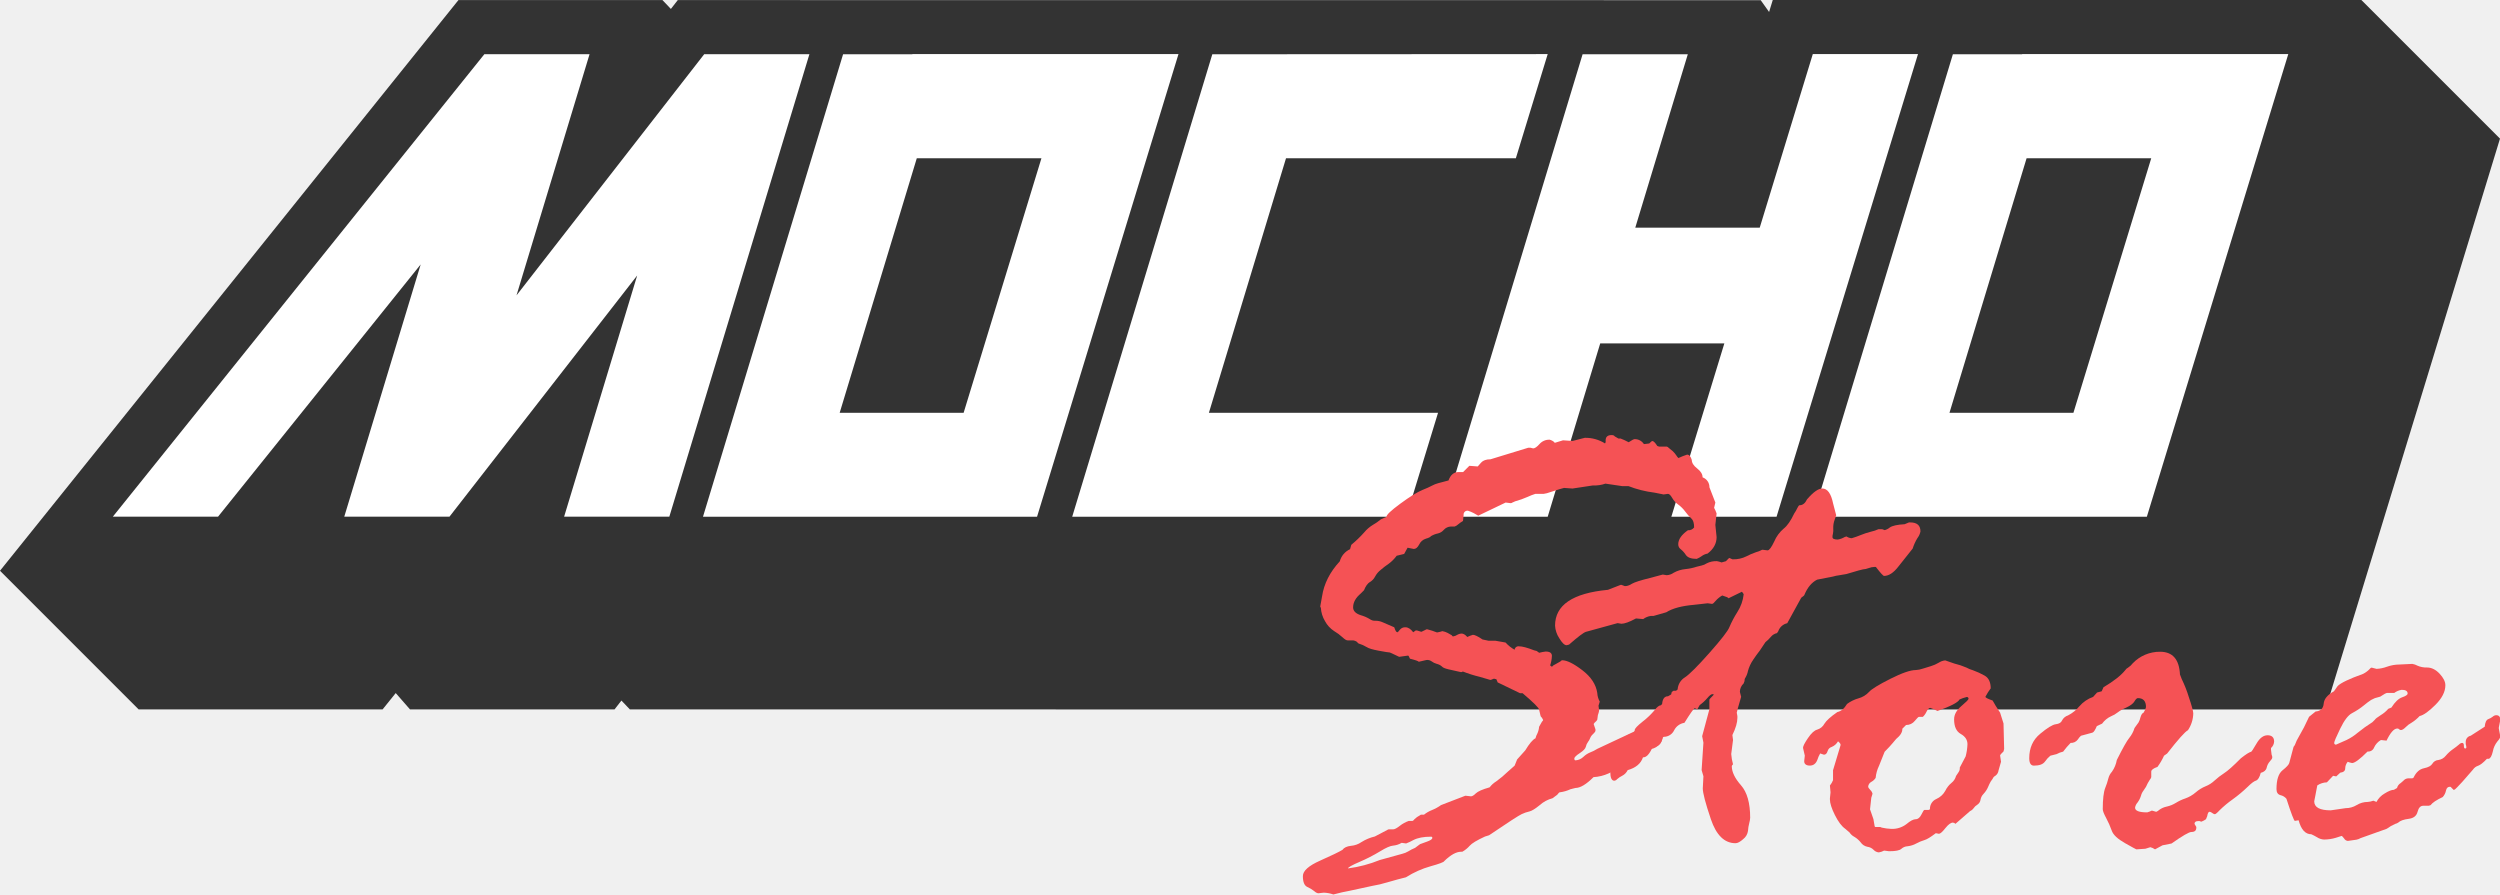
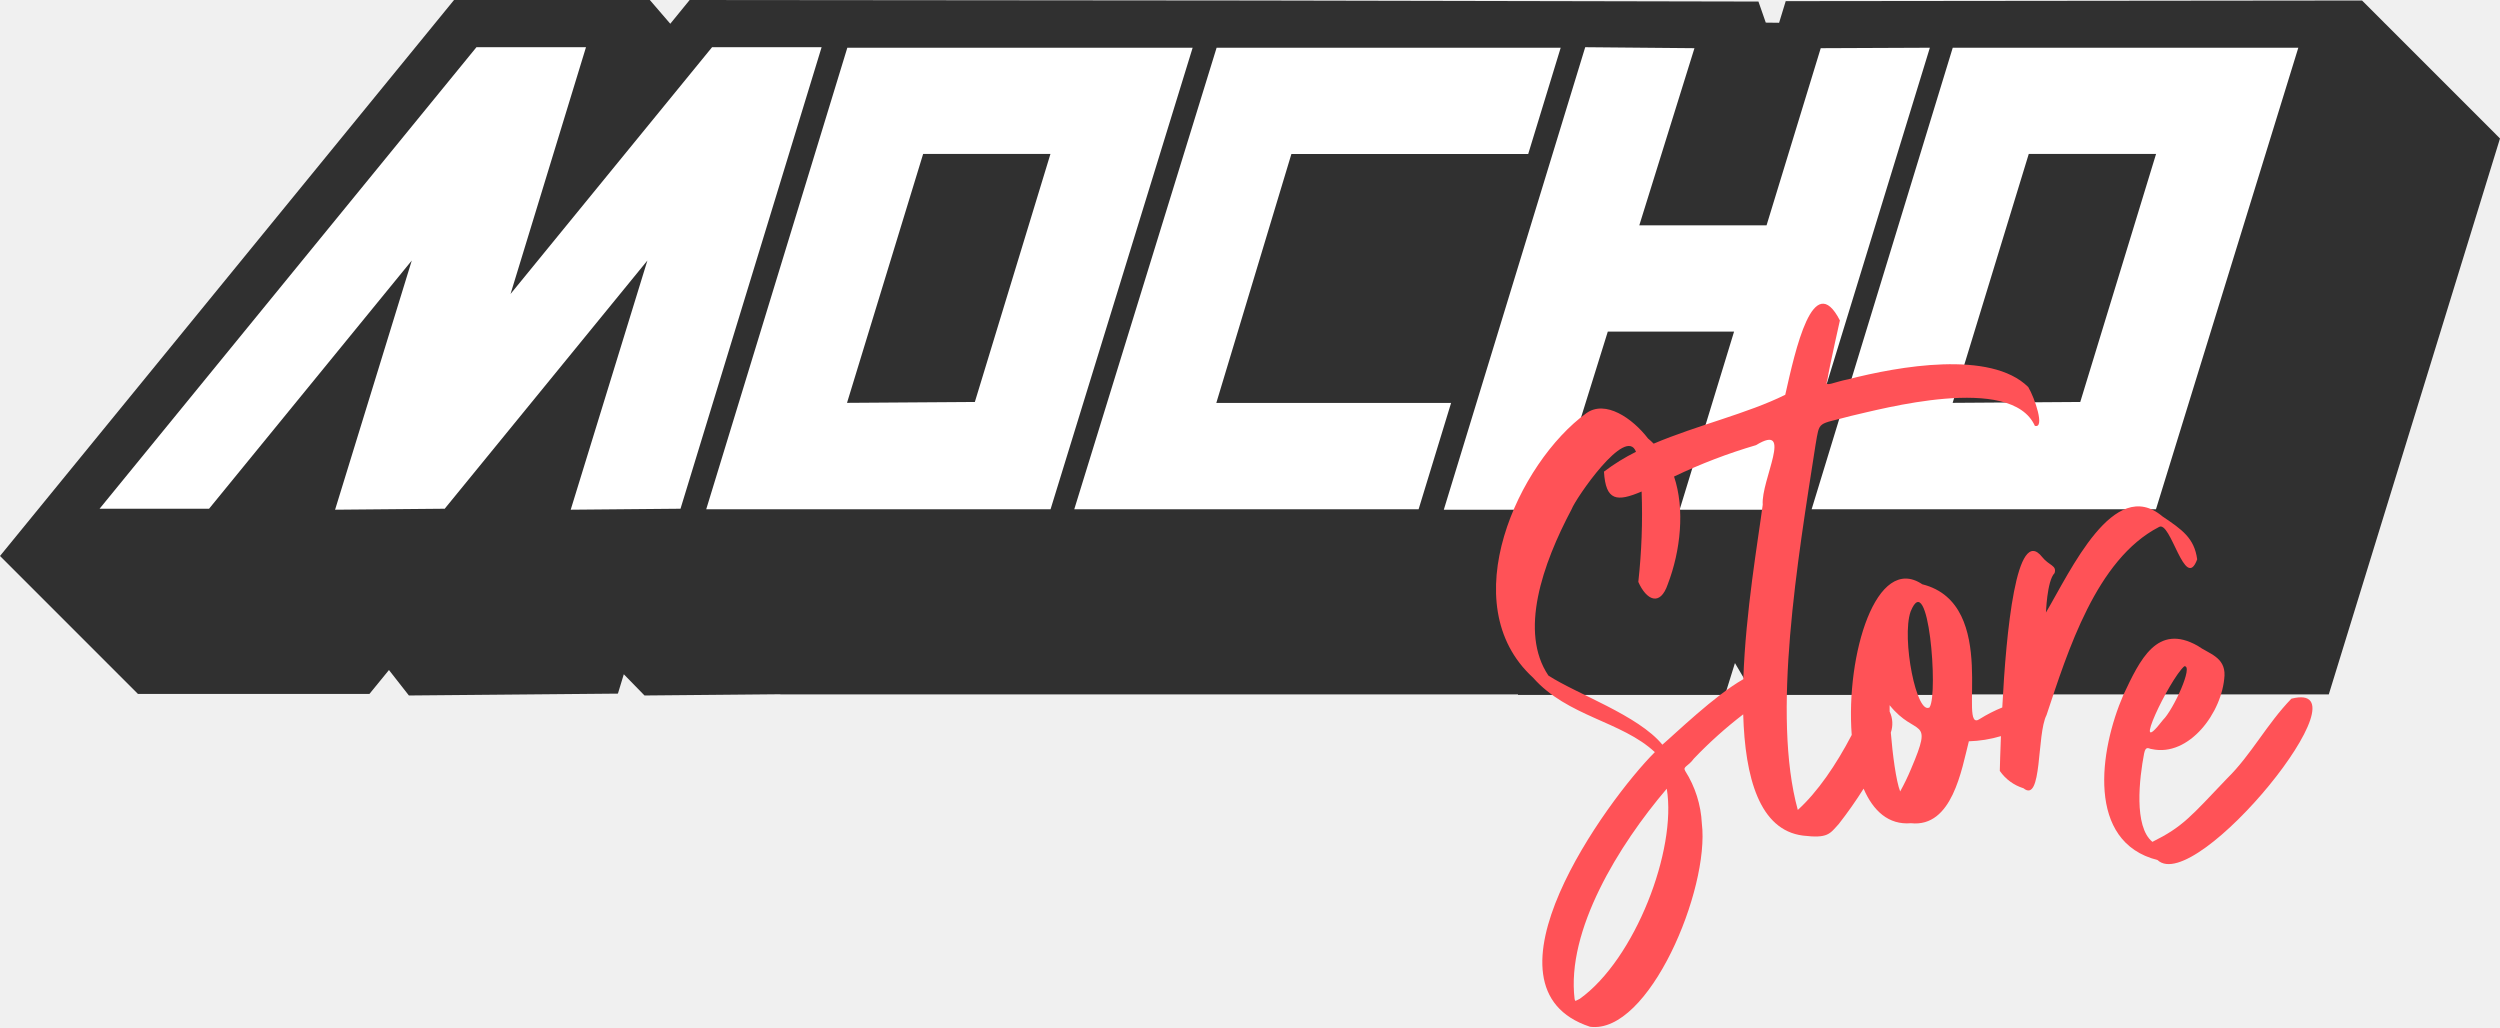
- <svg xmlns="http://www.w3.org/2000/svg" viewBox="0 0 1386.49 496.08">
+ <svg xmlns="http://www.w3.org/2000/svg" viewBox="0 0 484.05 198.9">
  <defs>
-     <style>.cls-1{fill:#333;}.cls-2{fill:#fff;}.cls-3{fill:#f55255;}</style>
+     <style>.cls-1{fill:#303030;}.cls-2{fill:#fff;}.cls-3{fill:#ff5257;}</style>
  </defs>
  <g id="Capa_2" data-name="Capa 2">
-     <g id="Logo">
-       <polygon class="cls-1" points="1309.61 0 983.17 0 981.13 6.64 976.48 0.1 375.89 0.05 372.07 4.96 367.4 0.05 254.25 0.05 0 316.54 76.88 393.43 212.19 393.43 219.47 384.37 227.38 393.43 340.82 393.43 344.64 388.52 349.31 393.43 957.49 393.48 958.98 388.57 963.26 393.48 1289.71 393.48 1386.49 76.88 1309.61 0" />
-       <polygon class="cls-2" points="672.34 30.1 594.64 286.59 779.91 286.59 797.53 228.94 670.45 228.94 713.22 87.76 840.69 87.76 858.35 30 672.34 30.1" />
-       <polygon class="cls-2" points="1005.37 30 975.94 126.26 906.92 126.26 936.05 30.1 877.7 30.1 800 286.59 858.35 286.59 887.48 190.44 956.32 190.44 926.92 286.59 985.27 286.59 1063.71 30 1005.37 30" />
-       <polygon class="cls-2" points="390.56 30.05 286.45 163.81 326.97 30.05 268.63 30.05 62.58 286.54 120.93 286.54 233.31 146.65 190.93 286.54 249.28 286.54 353.38 152.78 312.86 286.54 371.21 286.54 448.9 30.05 390.56 30.05" />
-       <path class="cls-2" d="M653.58,30H506v.1H467.57l-77.7,256.49H575.14ZM508.45,87.76h69.13L534.42,228.94H465.68Z" />
-       <path class="cls-2" d="M1269.07,30h-147.6v.1h-38.41l-77.7,256.49h185.27ZM1123.94,87.76h69.13l-43.16,141.18h-68.74Z" />
-       <path class="cls-3" d="M840,424.63l1.39-3.45,4.49-5q3.45-5.69,5.7-6.73a10.23,10.23,0,0,1,1-2.59,10.88,10.88,0,0,0,1-3.8l1.55-2.76c.46-.45.69-.8.69-1a7,7,0,0,0-1.38-2.07l-.86-3.63q0-1.38-9.15-9.14h-1.39l-12.43-6-.7-1.73-1.38-.35-1.73.69h-.34l-5.88-1.72a71.4,71.4,0,0,1-9.32-2.94,1.39,1.39,0,0,1-1,.35l-6.91-1.55q-2.94-.69-3.54-1.47a6.51,6.51,0,0,0-2.94-1.55,8.53,8.53,0,0,1-3-1.47,4,4,0,0,0-2.76-.69l-4.33,1c0-.34-1.61-.92-4.83-1.72-.46-1.15-.81-1.73-1-1.73l-5,.69q-5-2.42-5.18-2.41c-.58,0-2.59-.32-6-.95s-5.69-1.3-6.73-2a20,20,0,0,0-4.66-2.07l-1-1a4.59,4.59,0,0,0-1.9-.69h-3.11c-.69,0-1.64-.58-2.84-1.73a27.63,27.63,0,0,0-4.66-3.45,14.88,14.88,0,0,1-5-5.44,16.19,16.19,0,0,1-2.33-7.51,1,1,0,0,1-.34-.69l1-5.52q1.56-10.53,9.84-19.5a10.42,10.42,0,0,1,5.69-6.73l.69-2.42a65.81,65.81,0,0,0,7.17-6.9,18.63,18.63,0,0,1,4.92-4.23,29.12,29.12,0,0,0,4.31-3l3.13-1.38q-.18-1.56,7.69-7.34t12.27-7.59a57.16,57.16,0,0,0,5.87-2.67q1.47-.87,8.55-2.59c1.14-3.11,3-4.66,5.52-4.66h2.59l3.45-3.46,4.66.35c.23-.23.86-1,1.9-2.16s2.76-1.81,5.17-1.81l20.89-6.39h1.38l1.38.35c.92,0,2.1-.8,3.54-2.42a7.14,7.14,0,0,1,5.61-2.41,6.24,6.24,0,0,1,2.59,1.38.3.3,0,0,0,.34.34l4.49-1.38,5.35.35,6.73-1.73a20.34,20.34,0,0,1,11.22,3.11l.34-.69v-1q0-2.92,3.28-2.93c.92,0,1.5.23,1.73.69l2.07,1.21h1.21a34.34,34.34,0,0,1,4.48,2.07c1.73-1.15,2.82-1.73,3.28-1.73a6,6,0,0,1,5.18,2.76l2.93-.34c.92-.92,1.5-1.38,1.73-1.38q1,0,2.76,2.76l1,.34h4.31c.23,0,.69.35,1.38,1l1.9,1.55a13.47,13.47,0,0,1,1.9,2.25,8,8,0,0,0,1.21,1.55,42.35,42.35,0,0,1,4.83-1.9c1.15,0,2,1,2.59,2.94,0,1.61,1,3.19,3,4.74s3,3.19,3,4.92a5.76,5.76,0,0,1,3.8,5.52l3.28,8.46-.69,2.93a18.46,18.46,0,0,1,1.38,3.11l-.69,6.39.69,6.73q0,5.34-5,9.14a7.88,7.88,0,0,0-3.36,1.47,12,12,0,0,1-2.68,1.47c-3,0-5-.72-6-2.16a13.35,13.35,0,0,0-2.85-3.19,3.28,3.28,0,0,1-1.38-2.76q0-4,5.35-7.77a3.85,3.85,0,0,0,3.45-1.55q0-3.63-1.55-5a25.71,25.71,0,0,1-3.37-3.79,17.65,17.65,0,0,0-3.88-3.89,11.43,11.43,0,0,1-3.37-3.71c-.86-1.49-1.64-2.24-2.33-2.24l-2.41.34-5-1a60.61,60.61,0,0,1-14.5-3.63h-3.45l-9.32-1.38a18.11,18.11,0,0,1-6.9,1l-11.39,1.72-4.66-.34q-.53,0-9.49,2.93l-1.73.35h-4.66a35.28,35.28,0,0,0-4.4,1.72,48.07,48.07,0,0,1-6.82,2.42l-1.55.69a1.42,1.42,0,0,1-1,.34l-2.76-.34L819.82,286l-2.41-1.38a19.85,19.85,0,0,0-3.28-1.38,2.14,2.14,0,0,0-2.42,2.42l-.34,3.27a18.89,18.89,0,0,0-2.94,2.08,4.3,4.3,0,0,1-1.72,1h-2.07a5.49,5.49,0,0,0-3.89,1.81,6.1,6.1,0,0,1-3.19,2,12.81,12.81,0,0,0-4,1.55q-.35.69-2.76,1.38a6,6,0,0,0-3.71,3.2c-.86,1.66-1.87,2.5-3,2.5l-3.45-.69-1.9,3.45c-2.42.58-3.8.92-4.14,1a20.66,20.66,0,0,1-4.49,4.49c-1.5,1-3,2.16-4.4,3.37a11.91,11.91,0,0,0-3.11,3.71,7.14,7.14,0,0,1-2.85,3c-1.26.75-2.36,2.27-3.28,4.57l-1.72,1.73q-4.32,3.62-4.32,7.76,0,2.94,4.15,4.32a19.64,19.64,0,0,1,5.17,2.24,4.75,4.75,0,0,0,3.11.87,9.43,9.43,0,0,1,4,.86q1.89.87,6.39,2.76c.57,1.84,1.14,2.76,1.72,2.76q.34,0,1.38-1.38a3.64,3.64,0,0,1,3.11-1.38q2.23,0,4.31,2.76l1.38-1h.69l2.24.69h.35l2.07-1a1.39,1.39,0,0,1,1-.34,40.46,40.46,0,0,1,5.35,1.72h.35a20.67,20.67,0,0,0,2.76-.69,10,10,0,0,1,2.93,1l2.41,1.38c0,.34.23.52.69.52a4.88,4.88,0,0,0,2.07-.78,5.32,5.32,0,0,1,2.59-.78c.92,0,2,.64,3.11,1.9a19.37,19.37,0,0,1,3.1-1.21c1,0,2.82.87,5.35,2.59l3.28.69h3.79l5.7,1a19.3,19.3,0,0,0,5,4,2.17,2.17,0,0,1,2.42-1.9c1.84,0,4.65.75,8.45,2.24l1.38.35,1.38,1a23.62,23.62,0,0,1,3.62-.69c2.3,0,3.45.81,3.45,2.42a18.66,18.66,0,0,1-1,5.35c.23,0,.57.23,1,.69a4.28,4.28,0,0,1,1.9-1.38l2.76-1.56c.46-.45.8-.69,1-.69q4,0,11.22,5.53t8.28,12.6a11,11,0,0,0,1.39,4.83l-.7,2.24.35,2.76a14.14,14.14,0,0,1-.69,2.42l-.35,2.59a3.46,3.46,0,0,1-1,1.21,3.46,3.46,0,0,0-1,1.2l1,2.94v.69c0,.46-.43,1.09-1.3,1.9a5.65,5.65,0,0,0-1.63,2.24,7.92,7.92,0,0,1-1.21,2.16,6.67,6.67,0,0,0-1.21,2.67q-.35,1.56-3.37,3.54t-3,3c0,.69.23,1,.69,1a7,7,0,0,0,4.4-2,11.54,11.54,0,0,1,3.53-2.33,22,22,0,0,0,4.14-2.07l16.2-7.59q18.1-8.62,20.17-8.63A2.44,2.44,0,0,1,925,402q0,1-2.42,4-.35,8.11-7.08,9.49a15.17,15.17,0,0,0-4,3.63h-1.38q-4.32,4.83-9.84,4.83h-1A23.72,23.72,0,0,1,883.75,431q-6,6-10,6l-2.76.7a19.77,19.77,0,0,1-6,1.72q-.35,0-1.38,1.38l-2.58,1.9a17.18,17.18,0,0,0-7.08,3.8q-3.79,3.1-5.78,3.54a19.92,19.92,0,0,0-4.23,1.46q-2.25,1-18.12,11.74l-2.24.69q-6.74,3.11-8.46,5.09a15.69,15.69,0,0,1-4.14,3.36h-.69q-4,0-9.32,5.18-.34.87-7.51,2.85a51.2,51.2,0,0,0-13.72,6.13q-4.14,1-10.18,2.76a66.59,66.59,0,0,1-8.8,2.07L748.63,494c-2.65.46-5.69,1.15-9.15,2.07a17.36,17.36,0,0,0-5.34-1l-3.11.35a4.4,4.4,0,0,1-2.16-1.21,18.53,18.53,0,0,0-3.88-2.33q-2.41-1.12-2.42-6,0-4.32,9.5-8.55t12.44-6c.92-1.27,2.5-2,4.75-2.24a11.88,11.88,0,0,0,5.79-2.07,24.26,24.26,0,0,1,7.43-3.11l6.91-3.63a1.73,1.73,0,0,1,.86-.34h2.42c.8,0,2-.63,3.62-1.9a17,17,0,0,1,5-2.76h2.08c.22,0,.57-.29,1-.86a11.8,11.8,0,0,1,3.11-2.25l.52-.34h1.73a16.73,16.73,0,0,1,4.49-2.59,24,24,0,0,0,5-2.76l13.47-5.18,3.11.34c.69,0,1.58-.54,2.68-1.63s3.65-2.22,7.68-3.37a13.32,13.32,0,0,1,3.63-3.28,56.43,56.43,0,0,0,6.57-5.52Zm-60.21,43.15-2.43-.35a11.19,11.19,0,0,1-4.76,1.55c-1.55.12-4,1.18-7.26,3.2A91,91,0,0,1,754,478q-6.4,2.76-6.4,3.62a71.55,71.55,0,0,0,17.64-4.66l12.46-3.45a11.56,11.56,0,0,0,3.37-1.38,23.68,23.68,0,0,1,3.72-1.9l2.77-2.07c.58-.23,1.84-.69,3.8-1.38s3-1.38,3-2.07a.61.61,0,0,0-.69-.69c-4.16,0-7.44.63-9.87,1.9A27.61,27.61,0,0,1,779.82,467.78Z" />
-       <path class="cls-3" d="M954.77,311.93l2.41-.69,1.73-1.73h.35l1.55.69h.34a15.86,15.86,0,0,0,7.36-1.64,37.85,37.85,0,0,1,5.4-2.33,13.74,13.74,0,0,0,2.7-1,1.73,1.73,0,0,1,.87-.35l2.8.35q1.38,0,3.7-4.92a19.1,19.1,0,0,1,5.26-7.16q2.94-2.25,5.87-8.46a14.67,14.67,0,0,0,1.55-2.67c.58-1.21,1-1.82,1.38-1.82,1.72,0,3.11-1.09,4.14-3.28q5.18-6,8.45-6,4.3,0,6,8.29l1.72,6.56c0,.11-.29.94-.86,2.5a11.87,11.87,0,0,0-.78,4.66,10.58,10.58,0,0,1-.17,3.1,5.87,5.87,0,0,0-.26,1.82q0,1.38,2.94,1.38a10.84,10.84,0,0,0,3.79-1.38l1-.35a6,6,0,0,0,2.93,1,49.1,49.1,0,0,0,4.92-1.73,40.68,40.68,0,0,1,5.78-1.9,20.15,20.15,0,0,0,4.15-1.38h2.07l1.38.52a7.44,7.44,0,0,0,2.84-1.47c1.44-1,4.17-1.58,8.2-1.81l2.42-1h.69c3.8,0,5.69,1.66,5.69,5a8.69,8.69,0,0,1-1.64,3.63,25,25,0,0,0-2.67,5.86l-7.94,10q-4,5.18-7.94,5.18-.69,0-4.31-4.66c0-.23-.23-.35-.69-.35a10.68,10.68,0,0,0-3.63.7,9.54,9.54,0,0,1-3.1.69q-.52,0-9.15,2.58l-4.14.7a17.94,17.94,0,0,0-3.28.69l-8.81,1.72q-4.5,2.25-7.08,8.46c0,.23-.58.75-1.73,1.55l-7.77,14.15a6.86,6.86,0,0,0-5,4.49l-.69,1a6,6,0,0,0-3.46,2.15,18.76,18.76,0,0,1-2.94,2.85l-3.11,4.66q-1.9,2.42-3.8,5.27a20.37,20.37,0,0,0-2.77,6,11.84,11.84,0,0,1-1.38,3.71,2.62,2.62,0,0,0-.52,1.89l-.52,1.39a6.41,6.41,0,0,0-2.08,4.66l.7,2.76c-1.62,5.52-2.42,8.45-2.42,8.8a13.28,13.28,0,0,0,.34,1.9v1q0,3.81-2.77,9.49l.35,2.77-1,7.76a28.65,28.65,0,0,0,1,5.7c-.46.46-.69.8-.69,1,0,3.23,1.7,6.76,5.1,10.62s5.1,9.87,5.1,18a13.39,13.39,0,0,1-.52,3,23.37,23.37,0,0,0-.69,4.32,7,7,0,0,1-2.68,4.57q-2.5,2.25-4.23,2.25-9.18,0-13.67-13.29t-4.49-17.09l.35-6.73-1-3.45,1-15.19-.7-3.62,4-14.85v-5.35c0-.23.81-1.15,2.42-2.76,0-.23-.23-.34-.69-.34-.69,0-1.62.69-2.77,2.07a24.28,24.28,0,0,1-4.32,4l-1.38,2.41a3.9,3.9,0,0,0-1.39-.69c-.57.23-2.48,2.94-5.7,8.11a7.67,7.67,0,0,0-5.71,4.15,6.34,6.34,0,0,1-5.7,3.62l-.7.35q-.69,5-4.84,5l-.69.35c-1.73,3.91-3.51,5.81-5.36,5.69q-1.72,5.17-8.47,7.08a6.84,6.84,0,0,1-3,3.1,12.37,12.37,0,0,0-2.85,1.9,2.36,2.36,0,0,1-1.56.87q-2.23,0-2.24-4.84a5.47,5.47,0,0,1,1.12-3,5.24,5.24,0,0,0,1.12-2.33c0-.23-.57-.92-1.72-2.07,0-3.56.92-5.81,2.76-6.73a9.23,9.23,0,0,0,4.15-4A5.25,5.25,0,0,1,904,407.2c1.73-.58,2.6-1.32,2.6-2.25s1.49-2.41,4.49-4.83a40.7,40.7,0,0,0,6.56-6.3c1.38-1.78,2.54-2.67,3.46-2.67l.69-.69q.35-4.32,3.28-4.32l1.73-1,.35-1.38,1-.69h1.39l.86-.7a8.49,8.49,0,0,1,4.06-6.73q3.7-2.42,13.56-13.54t11.06-14.24a58.83,58.83,0,0,1,4.41-8.37,22.58,22.58,0,0,0,3.54-9.93,5.62,5.62,0,0,0-1-1.38l-7.43,3.63q0-.52-3.45-1.56a13.68,13.68,0,0,0-3.79,3.11c-.81,1-1.44,1.55-1.9,1.55l-2.42-.34-7.59.86q-10.18.87-15.36,4.14L917,341.61h-1.55a9.2,9.2,0,0,0-4.14,1.73l-4-.35c-3.68,2-6.39,2.94-8.11,2.94a15.94,15.94,0,0,1-2.08-.35l-17.6,4.84q-2.07.69-9.32,7.07l-1.38.35q-1.73,0-4.06-3.89a13.91,13.91,0,0,1-2.33-7q0-17.08,29.34-19.84l7.08-2.76h.35l1.89.69h.69a7.91,7.91,0,0,0,3.28-1.3q2.25-1.29,10-3.19l7.08-1.9,2.24.35a7.38,7.38,0,0,0,3.89-1.39,16.77,16.77,0,0,1,6.55-2,28.56,28.56,0,0,0,6.13-1.3l2.76-.68a8.34,8.34,0,0,0,2.85-1.21,11.38,11.38,0,0,1,5.61-1.21A12.25,12.25,0,0,1,954.77,311.93Z" />
-       <path class="cls-3" d="M1092.59,449.83l-8.12,7.07a2,2,0,0,0-1.38-.69c-1.15,0-2.57,1-4.23,3.11s-2.85,3.1-3.55,3.1l-1.72-.34c-2.88,2.19-4.95,3.45-6.22,3.8a24.15,24.15,0,0,0-4.58,1.9,13.07,13.07,0,0,1-4.83,1.55,5.6,5.6,0,0,0-3.54,1.47c-.93.86-3.17,1.29-6.74,1.29l-2.76-.35a9.84,9.84,0,0,1-2.94,1,4.47,4.47,0,0,1-2.94-1.47,5.7,5.7,0,0,0-3.36-1.64,5.93,5.93,0,0,1-3.72-2.41,12.7,12.7,0,0,0-3.53-3.11,7.09,7.09,0,0,1-2.68-2.42l-2.42-2.07q-2.94-2.07-5.7-7.59t-2.76-8.63v-.69l.34-3.28-.34-3.8a11,11,0,0,0,1.72-2.93v-5.52l4.15-13.81c.23-.57-.24-1.32-1.38-2.24a7.06,7.06,0,0,1-3.47,3.1,3.42,3.42,0,0,0-2.34,2.42c-.4,1.27-1.07,1.9-2,1.9l-2.09-.69a18.15,18.15,0,0,0-1.56,3.54c-.81,2.13-2.21,3.19-4.17,3.19s-3.13-.81-3.13-2.42l.34-3.1-1-4.32q0-1.38,2.77-5.44t5.1-4.66a6.71,6.71,0,0,0,4-3.27c1.1-1.79,3.49-3.94,7.18-6.48,2.07-.45,3.86-1.95,5.36-4.48a19.5,19.5,0,0,1,6.3-3.11,12.23,12.23,0,0,0,5.88-3.54q2-2.32,11.76-7.25t14.26-4.92a13.63,13.63,0,0,0,3.81-.77c1.61-.52,3.11-1,4.49-1.38a19.73,19.73,0,0,0,4.32-1.9,8,8,0,0,1,3.64-1.3l5,1.73a42.21,42.21,0,0,1,6.74,2.24,16.25,16.25,0,0,0,3.55,1.47,42.2,42.2,0,0,1,6.57,3c2.24,1.27,3.37,3.63,3.37,7.08a32.62,32.62,0,0,0-2.94,4.66c0,.46,1.32,1.15,4,2.07.92,1.72,2.3,4,4.15,6.73l1.89,6,.35,14.15-.35,1.38q-1.89,1.72-1.89,2.25l.51,3.45-1.38,4.83a4.21,4.21,0,0,1-1.73,2.93,3.24,3.24,0,0,0-1.55,1.73l-1,1.38a26.48,26.48,0,0,0-1.47,3,13,13,0,0,1-2.51,3.88,6.06,6.06,0,0,0-1.72,3.28,3.9,3.9,0,0,1-1.73,2.76,6.16,6.16,0,0,0-2,1.82A4.82,4.82,0,0,1,1092.59,449.83ZM1039,454.31l.69,4,.34.35h2.76l.86.34a28.93,28.93,0,0,0,5.16.69,12.87,12.87,0,0,0,8.53-2.67c2.12-1.78,3.81-2.68,5.08-2.68s2.32-.86,3.18-2.59,1.41-2.58,1.64-2.58h2.41l.69-.35a5.9,5.9,0,0,1,3.53-5.7,10.48,10.48,0,0,0,5-4.57,12.73,12.73,0,0,1,3.36-4.31,7.25,7.25,0,0,0,2.58-3.89l1.38-2.07a3.67,3.67,0,0,0,.69-2.59l3.27-6.21a31,31,0,0,0,1-6.73c0-2.42-1.24-4.31-3.71-5.7s-3.7-4.08-3.7-8.11c0-2.64,1.35-5.09,4-7.33s4-3.6,4-4.06a.91.91,0,0,0-1-1,22.37,22.37,0,0,0-4,1.38q-1.2,2.42-12.22,6.38a27.67,27.67,0,0,0-4-1.72c-.69,0-1.37.69-2.06,2.07a9.09,9.09,0,0,1-2.07,2.93h-2.24c-.23,0-1,.75-2.24,2.25a6,6,0,0,1-4.82,2.24l-2.06,2.07q.16,2.76-3.45,5.7l-1.89,2.24q-1.72,2.07-4.48,4.83l-3.1,7.77a19.59,19.59,0,0,0-1.89,6.73,6.25,6.25,0,0,1-2.33,2.16,3.3,3.3,0,0,0-1.82,2.84c0,.24.41.81,1.21,1.73a3.94,3.94,0,0,1,1.21,2.07l-.69,2.24-.69,6.39Z" />
-       <path class="cls-3" d="M1163,384.07l2.59-.69,1-2.24q8.46-5,12.09-9.5a3.71,3.71,0,0,1,1.55-1.38,10,10,0,0,0,2.59-2.41,20.72,20.72,0,0,1,15.18-6.39q10.37,0,11,12.6l1,2.59a66.75,66.75,0,0,1,3.88,9.84c1.67,4.94,2.5,8,2.5,9.14a17.39,17.39,0,0,1-2.93,9.32q-2.41,1.21-11.57,12.95l-1.72,1.21a34.51,34.51,0,0,1-3.63,6.21q-3.45,1.21-3.45,2.59V431a3.39,3.39,0,0,1-.77,1.38,26.46,26.46,0,0,0-2.16,4l-1.38,2.08a7.59,7.59,0,0,0-1.38,2.84,12.89,12.89,0,0,1-2,3.89,5.22,5.22,0,0,0-1.29,2.76c0,1.72,2.24,2.59,6.73,2.59a13.27,13.27,0,0,0,2.59-1l2.41.69a4.91,4.91,0,0,0,1.73-1.12,10.77,10.77,0,0,1,4.23-1.81,16.34,16.34,0,0,0,5-2.07,24.24,24.24,0,0,1,5.18-2.42,18,18,0,0,0,5.78-3.37,19.39,19.39,0,0,1,5.44-3.36,15.64,15.64,0,0,0,5-3.19,38.88,38.88,0,0,1,5.26-4.06c2-1.26,5.07-4,9.32-8.28q4.14-3.28,5.7-3.63c.23,0,1.23-1.52,3-4.57s3.82-4.58,6.12-4.58,3.63,1.16,3.63,3.46a5.12,5.12,0,0,1-1.73,3.62v1l.35,2.76a2.81,2.81,0,0,1,.34,1.55q0,.69-1.29,2.07a7.65,7.65,0,0,0-1.81,3.54q-.52,2.16-3.28,2.85-1,3.79-2.67,4.31c-1.1.35-2.62,1.5-4.58,3.45a77.29,77.29,0,0,1-8.28,6.91,58.94,58.94,0,0,0-7.34,6.12c-1.32,1.45-2.21,2.16-2.67,2.16a3.56,3.56,0,0,1-1.38-.69,3.56,3.56,0,0,0-1.38-.69c-.69,0-1.15.81-1.38,2.42l-.69,1.72a10.86,10.86,0,0,1-2.59,1.38l-1-.34h-.69c-1.39,0-2.08.52-2.08,1.55l1,1.73V459c0,1.62-.92,2.42-2.76,2.42q-1.9,0-11,6.39l-5,1-4.14,2.24a8.31,8.31,0,0,0-2.59-1.2l-2.76.86-5,.34c-.12,0-2.22-1.14-6.3-3.45s-6.53-4.6-7.34-6.9a49.24,49.24,0,0,0-3.1-7q-1.9-3.54-1.9-4.92,0-8.28,1.38-11.82a36.52,36.52,0,0,0,1.73-5.27,8.84,8.84,0,0,1,2-3.71,16,16,0,0,0,2.68-6.47q5-10,6.9-12.25a16,16,0,0,0,2.93-5.52l2.25-3.11a9.28,9.28,0,0,0,1-2.68c.46-1.55,1-2.44,1.73-2.67a9.37,9.37,0,0,0,1.38-3.11q0-5-4.49-5c-.58,0-1.21.6-1.9,1.81s-2.27,2.39-4.74,3.54a19.51,19.51,0,0,0-4.58,2.59,14.06,14.06,0,0,1-3.71,2.15,12.76,12.76,0,0,0-4.92,4.06l-2.93,1.38c-.92,2.19-1.73,3.39-2.42,3.62s-2.82.81-6.39,1.73a10.86,10.86,0,0,0-1.73,2.07,4.6,4.6,0,0,1-4,1.9,45,45,0,0,0-4.14,4.83,13.6,13.6,0,0,0-3.62,1.38l-3.46.87a15.66,15.66,0,0,0-3,3.27q-1.63,2.25-6.13,2.25c-1.72,0-2.59-1.38-2.59-4.14q0-8.46,6-13.47t8.71-5.35c1.84-.22,3-.91,3.46-2.07a5.71,5.71,0,0,1,3.36-2.84,19.65,19.65,0,0,0,6.22-5,18.15,18.15,0,0,1,7.68-5.26Z" />
-       <path class="cls-3" d="M1280.6,397.53l3.62-2.93q4.14-.35,4.48-4.32t5.7-6.9l2.07-2.93q2.58-2.59,14.14-6.74a13.77,13.77,0,0,0,4-3.1,1,1,0,0,1,.68-.35l2.77.69a18.84,18.84,0,0,0,5.77-1.2,21,21,0,0,1,6.82-1.21l7.24-.35a9.09,9.09,0,0,1,2.85,1,12.06,12.06,0,0,0,5.26,1c2.53,0,4.85,1.16,7,3.45s3.19,4.44,3.19,6.39q0,5.36-5.51,10.87t-8.78,6.22a21.32,21.32,0,0,1-4.48,3.71,12.56,12.56,0,0,0-3.19,2.41c-1.09,1.1-2,1.64-2.67,1.64a1.25,1.25,0,0,1-1-.43,1.26,1.26,0,0,0-1-.43q-2.76,0-6,6.73l-3.1-.34a9.09,9.09,0,0,0-3.79,4.14,3.47,3.47,0,0,1-3.62,2.24c-4.24,4.26-7.12,6.39-8.61,6.39a14.43,14.43,0,0,1-2.41-.69,5.72,5.72,0,0,0-1.38,3.62c0,1.38-.92,2.19-2.76,2.42l-2.23,2.07-1.73-.35-3.44,3.63a10.11,10.11,0,0,0-5.34,1.72q-.35,2.07-1,5.27t-.69,3.54q0,5,9.15,5l8.29-1.21a11.61,11.61,0,0,0,6.12-1.72,11.63,11.63,0,0,1,6.13-1.73,11,11,0,0,0,3.11-.69l1.72.69a11.45,11.45,0,0,1,4.49-4.66c2.19-1.38,3.91-2.07,5.18-2.07l1.73-1a4.45,4.45,0,0,1,2.07-2.76l1.38-1.2a3.87,3.87,0,0,1,2.59-1.39h2.41l.69-.34c1.39-3,3.31-4.75,5.79-5.26s4-1.36,4.66-2.51a4.23,4.23,0,0,1,3.36-2.07,6.25,6.25,0,0,0,4.06-2.33,20.94,20.94,0,0,1,4.06-3.71,39.27,39.27,0,0,0,3.36-2.59,2.69,2.69,0,0,1,1.64-.86c.69,0,1,.52,1,1.55s.23,1.56.69,1.56a.61.61,0,0,0,.69-.69,5.73,5.73,0,0,0-.35-1.73v-1.21a3.43,3.43,0,0,1,2.77-3.45l7.76-5q.35-3.62,2-4.22a8,8,0,0,0,2.5-1.38,2.78,2.78,0,0,1,1.9-.78c1.49,0,2.24.86,2.24,2.59l-.86,4.49.86,4.66c0,.69-.54,1.64-1.64,2.84a12.34,12.34,0,0,0-2.5,5.53c-.58,2.47-1.32,3.82-2.25,4.05h-1q-3.12,3.29-4.93,3.88a5.46,5.46,0,0,0-2.85,2.16l-5.87,6.73q-1.73,1.72-2.94,3.11c-.8.92-1.44,1.38-1.9,1.38l-1.38-1.38c0-.23-.23-.35-.69-.35-1.15,0-1.87.69-2.16,2.08a7.67,7.67,0,0,1-1.81,3.62c-3.46,1.61-5.7,3.11-6.74,4.49l-1,.34h-3.11c-1.5,0-2.53,1.12-3.11,3.37s-2.22,3.54-4.92,3.88-4.64,1-5.79,2.07a4,4,0,0,1-1.56.69,24.16,24.16,0,0,0-4.83,2.76l-14.51,5.18a6.94,6.94,0,0,1-2.25.86l-4.83.69a2.75,2.75,0,0,1-2.07-1.38c-.69-.92-1.16-1.38-1.39-1.38l-3.1,1a23,23,0,0,1-6.57,1,7.71,7.71,0,0,1-3.8-1.2,32.93,32.93,0,0,0-3.28-1.73q-5,0-7.08-7.77l-2.07.35q-.7,0-4.67-12.26a5.84,5.84,0,0,0-3.28-2c-1.49-.4-2.24-1.52-2.24-3.36q0-7.77,3.37-10.45c2.24-1.78,3.47-3.13,3.71-4.05l2.41-9c.46-.34,1-1.49,1.73-3.45l4-7.25Q1278.18,402.37,1280.6,397.53Zm36.5-10.35-2.08,1a41.88,41.88,0,0,0-4,3,39.26,39.26,0,0,1-6.56,4.32q-3.2,1.63-6.56,8.54t-3.36,7.94a.91.91,0,0,0,1,1l5.87-2.59a28.31,28.31,0,0,0,6.13-4,82,82,0,0,1,8.19-5.87l1.39-1.38c.22-.46,1.29-1.3,3.19-2.5a17.5,17.5,0,0,0,4.23-3.54l1.72-.69c2-3.11,3.94-5,6-5.7s3-1.38,3-2.07c0-1.38-1.1-2.07-3.28-2.07a9.2,9.2,0,0,0-4.14,1.73h-4c-.46,0-1.73.69-3.8,2.07Z" />
+     <g id="Capa_1-2" data-name="Capa 1">
+       <polygon class="cls-1" points="457.34 0.1 345.75 0.22 344.47 4.41 341.89 4.38 340.47 0.3 243.31 0.1 133.53 0 129.78 4.6 125.82 0 87.91 0 0 107.65 26.71 134.36 71.53 134.36 75.31 129.73 79.17 134.66 119.64 134.3 120.78 130.55 124.79 134.66 151.1 134.42 151.09 134.45 222.32 134.45 236.87 134.45 293.93 134.45 293.9 134.55 334 134.55 335.92 128.38 339.56 134.55 379.69 134.55 379.72 134.45 450.9 134.45 484.05 26.81 457.34 0.1" />
+       <polygon class="cls-2" points="235.56 9.24 208 98.6 274.67 98.6 280.96 78.02 235.5 78.02 250.04 29.82 295.89 29.82 302.18 9.24 235.56 9.24" />
+       <polygon class="cls-2" points="306.93 9.14 279.55 98.69 300.56 98.69 311.3 64.21 335.75 64.21 325.21 98.69 346.22 98.69 373.66 9.24 352.53 9.33 342.04 43.63 317.4 43.63 328.08 9.33 306.93 9.14" />
+       <path class="cls-2" d="M164.06,9.24,136.74,98.6h66.67L230.92,9.24Zm24.69,68.59L164,78l14.74-48.2h24.65Z" />
+       <path class="cls-2" d="M378.09,9.24,350.77,98.6h66.67L445,9.24Zm24.69,68.59L378.07,78l14.74-48.2h24.65Z" />
+       <polygon class="cls-2" points="40.48 98.5 79.73 50.44 64.88 98.69 86.14 98.5 86.16 98.43 125.35 50.44 110.5 98.69 131.76 98.5 159.08 9.14 138.07 9.14 137.87 9.14 98.85 56.92 113.46 9.14 92.45 9.14 92.25 9.14 19.28 98.5 40.48 98.5" />
+       <path class="cls-3" d="M418,102.05c2.29-1.47,5.05,12.68,7.42,6.25-.56-4.11-2.87-5.72-6.76-8.34-9.36-7.88-17.76,10.58-22.52,18.63,0,.31.16-6.12,1.67-7.63.47-1.5-1.06-1.43-2.39-3.09-5-6.42-7,14.52-7.74,29.11a27.64,27.64,0,0,0-4.35,2.22c-4.53,3.17,4.11-22.25-11.13-26.07-8.9-6-14.85,13.63-13.67,29.17-3,5.76-6.63,11.08-10.44,14.52-5.05-18.38-.06-48.26,3.43-70.66.84-4.85.27-3.83,6.87-5.63,5.7-1.28,31-8.24,35.6,1.92,2,.58,0-5.37-1.28-7.51-7.29-7.21-25.14-4-34.87-1.5-2.81.53-4.66,1.67-4.05.24.46-2.92,2.57-12.1,2.45-11.64-5.18-10.06-8.63,5.74-10.58,14.4-7.32,3.63-17,5.87-25.48,9.46a12.57,12.57,0,0,0-1.09-1c-3-3.92-8.26-7.54-11.94-4.9-13.11,9.5-25.92,36.94-10.33,51.2,6.67,7.56,17.15,8.42,23.59,14.43-9.36,9.35-35.61,45.59-12.55,53.17,11.4,1.51,23.2-26.63,21.65-39.36a20.89,20.89,0,0,0-3.22-10.17c-.51-.87.52-.8,1.68-2.39a83.56,83.56,0,0,1,9.55-8.57c.35,12.22,3.14,22.42,11.58,23.48,4.84.58,5.17-.33,6.93-2.26a82.62,82.62,0,0,0,4.8-6.83c1.86,4.32,4.85,7.06,9.17,6.69,8,.87,9.81-10.41,11.21-15.86a24.33,24.33,0,0,0,6.21-1c-.13,3.21-.19,5.66-.22,6.73a8.69,8.69,0,0,0,4.58,3.36c3.69,3,2.54-10.45,4.47-14.17C400.35,126.13,405.87,108.32,418,102.05ZM305.88,193.39c-1.19.6-.77.44-1,.09-1.65-13.34,8.56-29.88,17.84-40.77C324.69,164.59,316.57,185.72,305.88,193.39Zm16-49.19c-4.64-5.69-16.56-9.81-22.08-13.4-5.69-8.45-1.17-21.52,4.5-32.21.73-2,10.51-16.31,12.46-11.11a38.49,38.49,0,0,0-6.2,3.84c.34,5.72,2.52,5.87,7.29,3.85a119.18,119.18,0,0,1-.64,17.5c1.55,3.51,4.22,4.87,5.72.41,2.46-6.42,3.33-14.48,1.2-20.81A105.54,105.54,0,0,1,340,86.19c7.4-4.5.94,6.82,1.3,11.52-.89,6.83-3.31,20.69-3.76,33.8C332,134.64,324.28,142.14,321.85,144.2ZM370,148.92a42.42,42.42,0,0,1-2.09,4.32c-.79-2-1.47-7.2-1.81-11.39a5.39,5.39,0,0,0-.23-4.08c0-.51,0-.93,0-1.23C371,142.93,374.49,138.41,370,148.92Zm3.66-12c-2.55,1.87-5.53-13.37-3.73-18.5C373.43,109.7,375.29,134.36,373.63,136.88Z" />
+       <path class="cls-3" d="M443.66,135.28c-4.73,4.87-7.81,10.9-12.41,15.4-7.18,7.53-8.59,9.37-14.5,12.32-3.63-2.95-2.53-12.31-1.61-17.1.32-1.63.95-.88,1.5-.86,7.17,1.57,13.67-7.06,14.07-14.24.14-3.61-3.09-4.24-5.18-5.75-7.88-4.47-11.21,2.73-14.39,9.47-4.68,10.8-7.22,28.52,6.6,32h0C425.18,173.53,459.37,131.29,443.66,135.28ZM422.92,129c1.86-.24-2.1,8.41-4.12,10.39C412.27,147.87,420,131.59,422.92,129Z" />
    </g>
  </g>
</svg>
